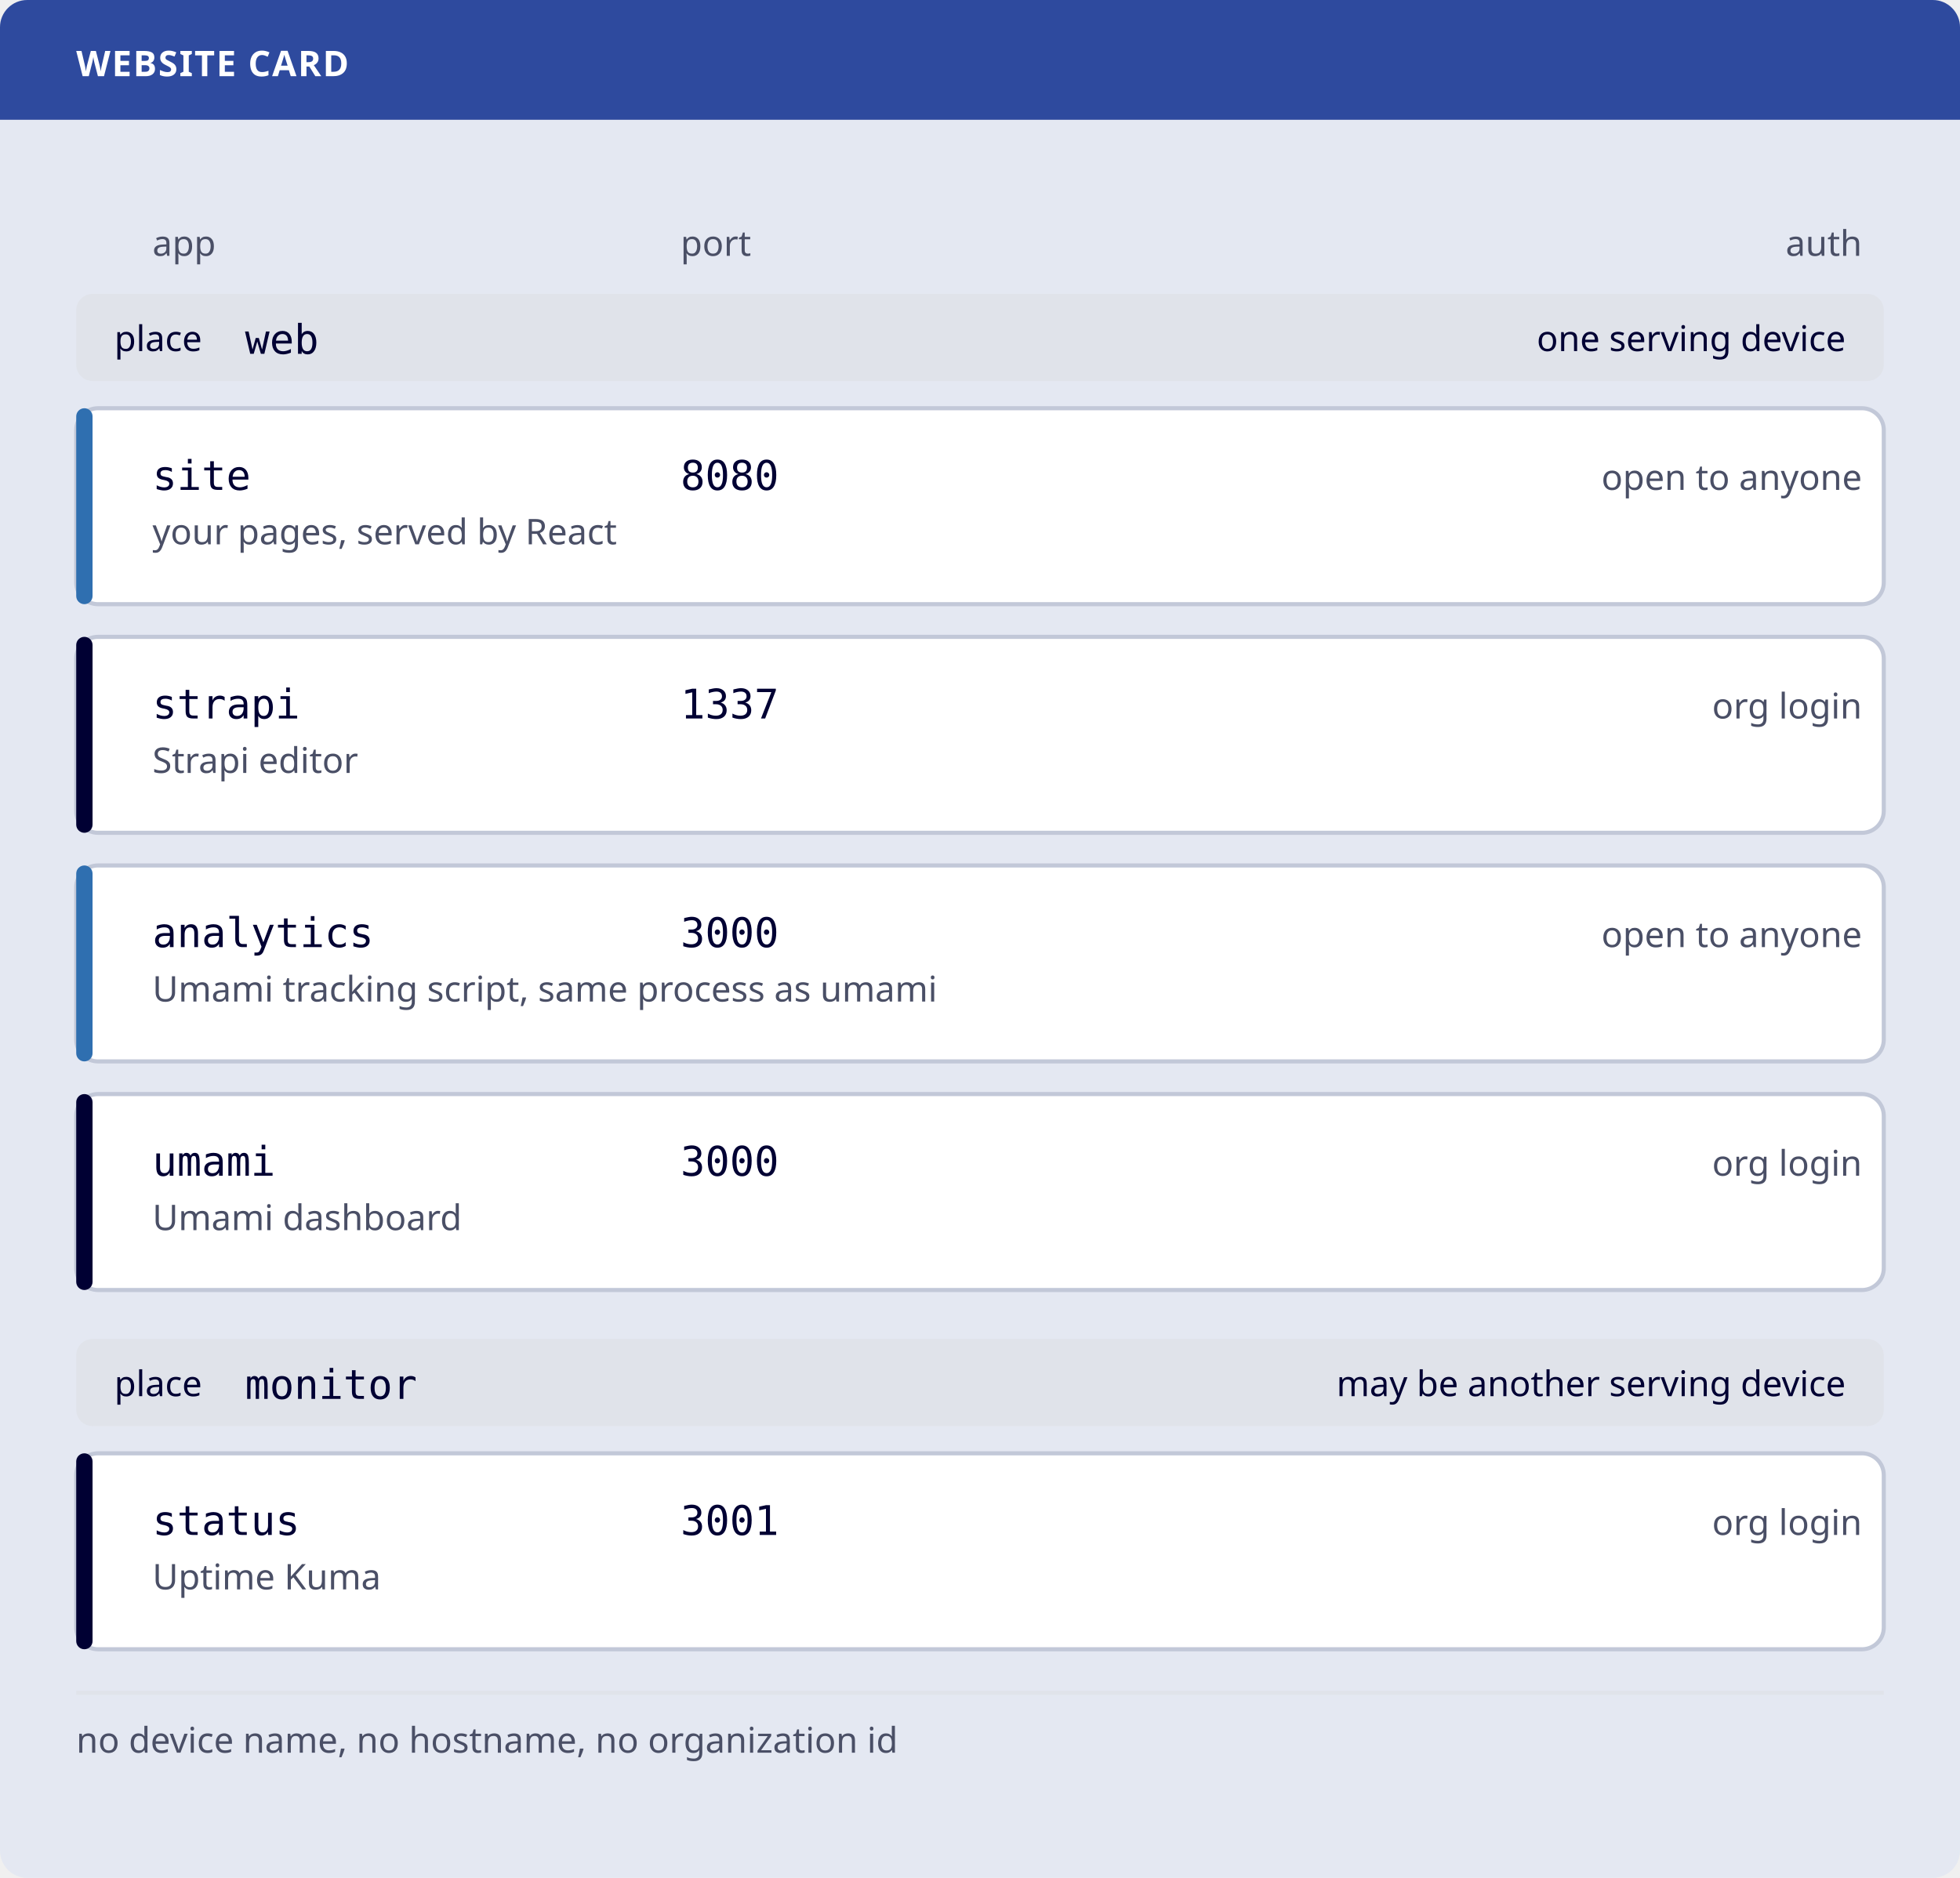
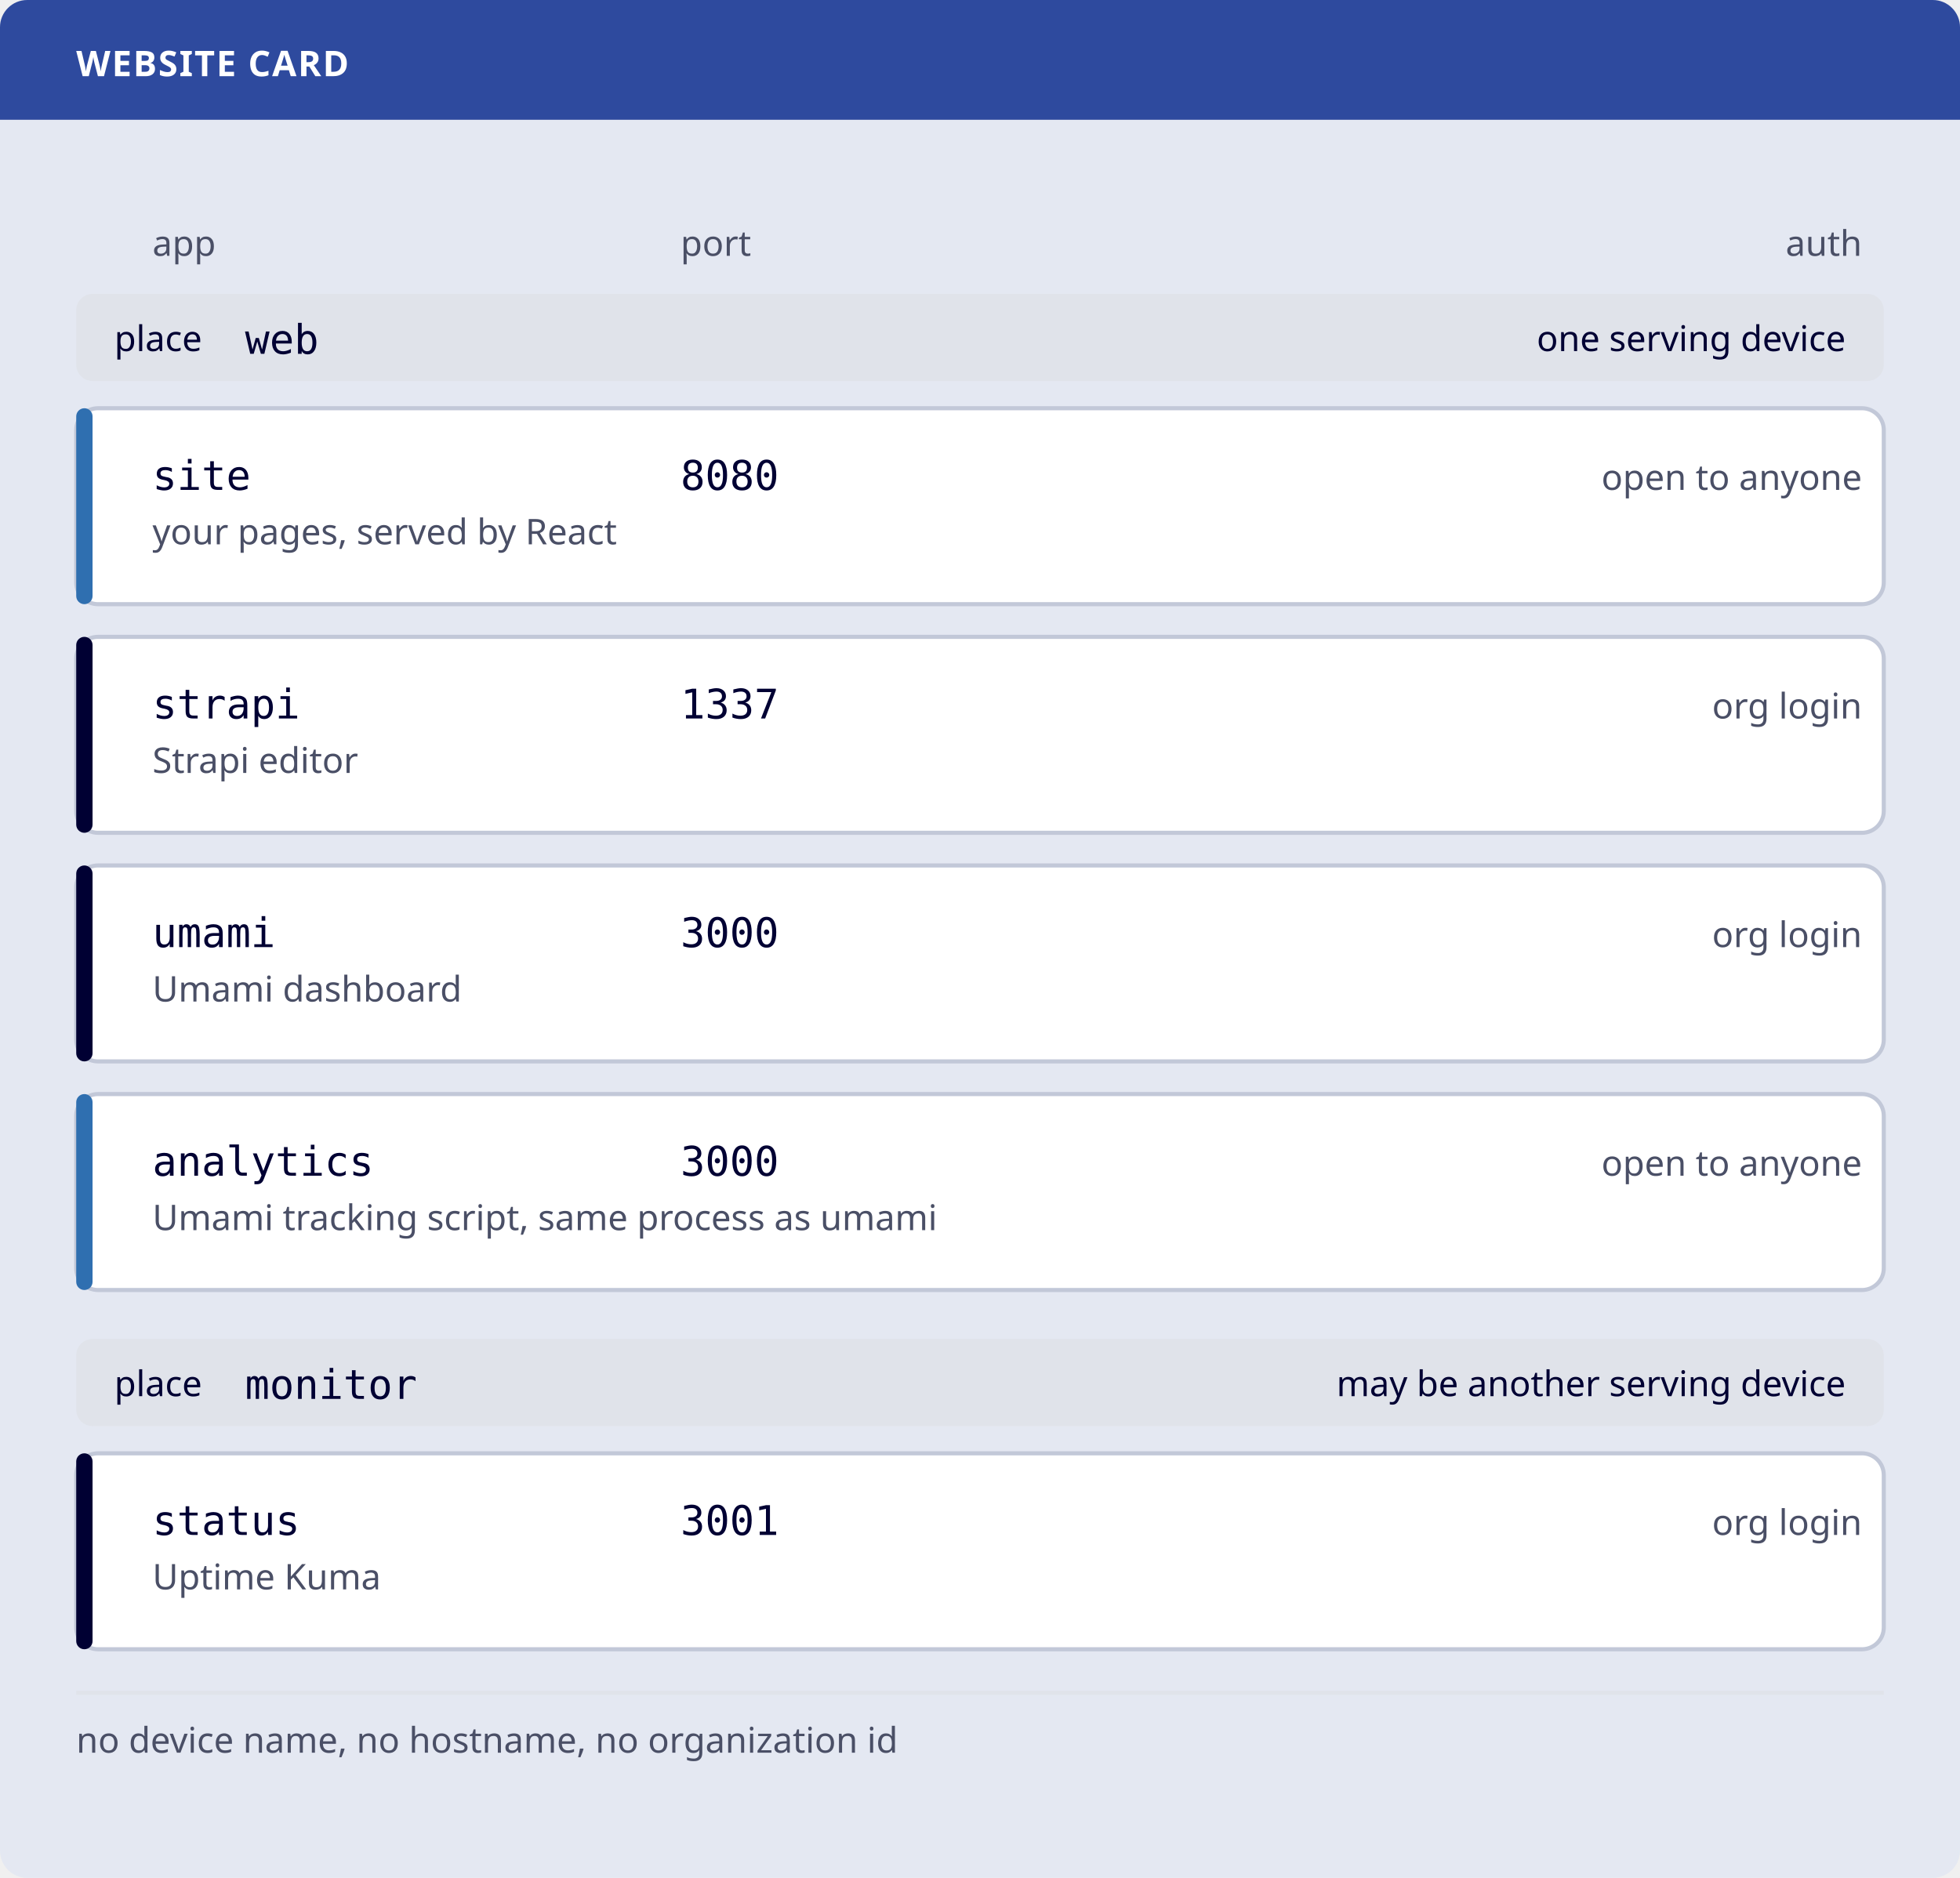
<svg xmlns="http://www.w3.org/2000/svg" viewBox="0 0 720 690" width="720" height="690" role="img" aria-labelledby="t d">
  <style>.label{font-family:Jost,system-ui,sans-serif;font-size:15px;fill:#000033}.small{font-family:Jost,system-ui,sans-serif;font-size:13px;fill:#4a4f66}.mono{font-family:Iosevka,ui-monospace,monospace;font-size:15px;fill:#000033}.head{font-family:Jost,system-ui,sans-serif;font-size:13px;font-weight:600;fill:#ffffff;letter-spacing:.04em}.place{font-family:Jost,system-ui,sans-serif;font-size:13px;fill:#000033}.card{fill:#ffffff;stroke:#c2c8d8;stroke-width:1.5}</style>
  <rect x="0" y="0" width="720" height="690" rx="10" fill="#e4e8f2" />
  <path d="M10 0 h700 a10 10 0 0 1 10 10 v34 h-720 v-34 a10 10 0 0 1 10 -10 z" fill="#2e4a9e" />
  <text class="head" x="28" y="28">WEBSITE CARD</text>
  <text class="small" x="56" y="94">app</text>
  <text class="small" x="250" y="94">port</text>
  <text class="small" x="684" y="94" text-anchor="end">auth</text>
  <rect x="28" y="108" width="664" height="32" rx="6" fill="#e0e3ea" />
  <text class="place" x="42" y="129">place</text>
  <text class="mono" x="90" y="130">web</text>
  <text class="place" x="678" y="129" text-anchor="end">one serving device</text>
  <rect class="card" x="28" y="150" width="664" height="72" rx="8" />
  <rect x="28" y="150" width="6" height="72" rx="3" fill="#2f6fb0" />
  <text class="mono" x="56" y="180">site</text>
  <text class="mono" x="250" y="180">8080</text>
  <text class="small" x="684" y="180" text-anchor="end">open to anyone</text>
  <text class="small" x="56" y="200">your pages, served by React</text>
  <rect class="card" x="28" y="234" width="664" height="72" rx="8" />
  <rect x="28" y="234" width="6" height="72" rx="3" fill="#000033" />
  <text class="mono" x="56" y="264">strapi</text>
  <text class="mono" x="250" y="264">1337</text>
  <text class="small" x="684" y="264" text-anchor="end">org login</text>
  <text class="small" x="56" y="284">Strapi editor</text>
  <rect class="card" x="28" y="318" width="664" height="72" rx="8" />
-   <rect x="28" y="318" width="6" height="72" rx="3" fill="#2f6fb0" />
-   <text class="mono" x="56" y="348">analytics</text>
+   <rect x="28" y="318" width="6" height="72" rx="3" fill="#000033" />
+   <text class="mono" x="56" y="348">umami</text>
  <text class="mono" x="250" y="348">3000</text>
-   <text class="small" x="684" y="348" text-anchor="end">open to anyone</text>
-   <text class="small" x="56" y="368">Umami tracking script, same process as umami</text>
+   <text class="small" x="684" y="348" text-anchor="end">org login</text>
+   <text class="small" x="56" y="368">Umami dashboard</text>
  <rect class="card" x="28" y="402" width="664" height="72" rx="8" />
-   <rect x="28" y="402" width="6" height="72" rx="3" fill="#000033" />
-   <text class="mono" x="56" y="432">umami</text>
+   <rect x="28" y="402" width="6" height="72" rx="3" fill="#2f6fb0" />
+   <text class="mono" x="56" y="432">analytics</text>
  <text class="mono" x="250" y="432">3000</text>
-   <text class="small" x="684" y="432" text-anchor="end">org login</text>
-   <text class="small" x="56" y="452">Umami dashboard</text>
+   <text class="small" x="684" y="432" text-anchor="end">open to anyone</text>
+   <text class="small" x="56" y="452">Umami tracking script, same process as umami</text>
  <rect x="28" y="492" width="664" height="32" rx="6" fill="#e0e3ea" />
  <text class="place" x="42" y="513">place</text>
  <text class="mono" x="90" y="514">monitor</text>
  <text class="place" x="678" y="513" text-anchor="end">may be another serving device</text>
  <rect class="card" x="28" y="534" width="664" height="72" rx="8" />
  <rect x="28" y="534" width="6" height="72" rx="3" fill="#000033" />
  <text class="mono" x="56" y="564">status</text>
  <text class="mono" x="250" y="564">3001</text>
  <text class="small" x="684" y="564" text-anchor="end">org login</text>
  <text class="small" x="56" y="584">Uptime Kuma</text>
  <line x1="28" y1="622" x2="692" y2="622" stroke="#e0e3ea" stroke-width="1.5" />
  <text class="small" x="28" y="644">no device name, no hostname, no organization id</text>
</svg>
